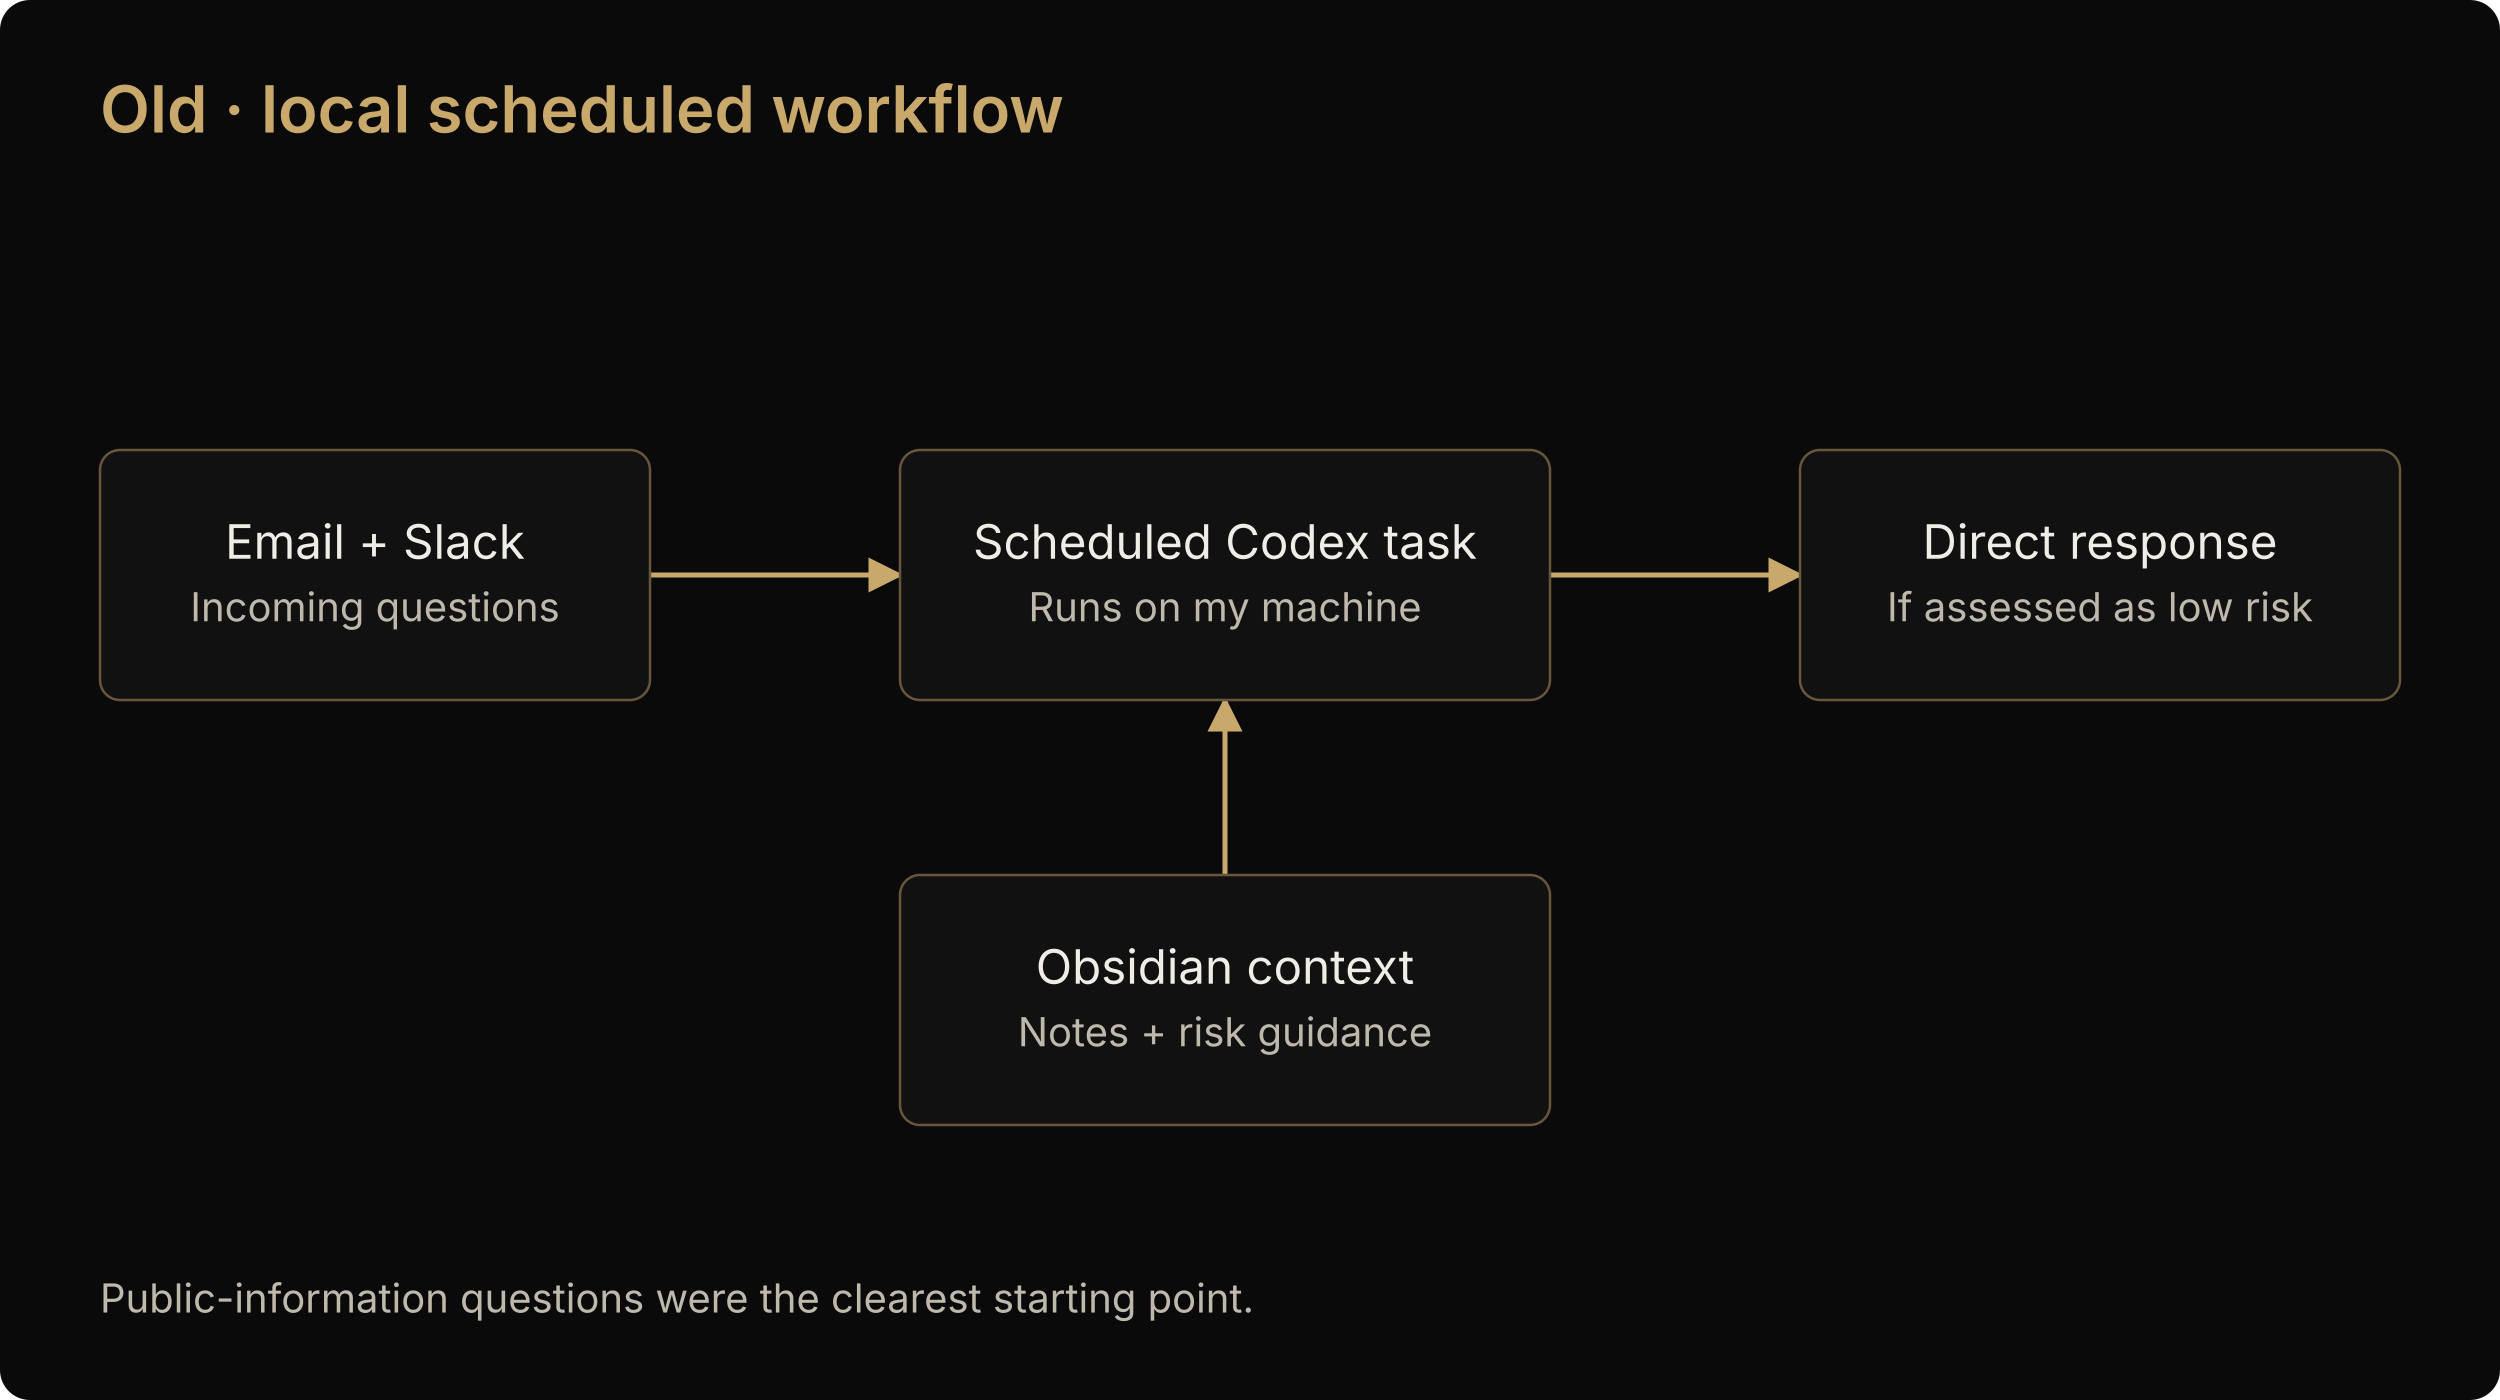
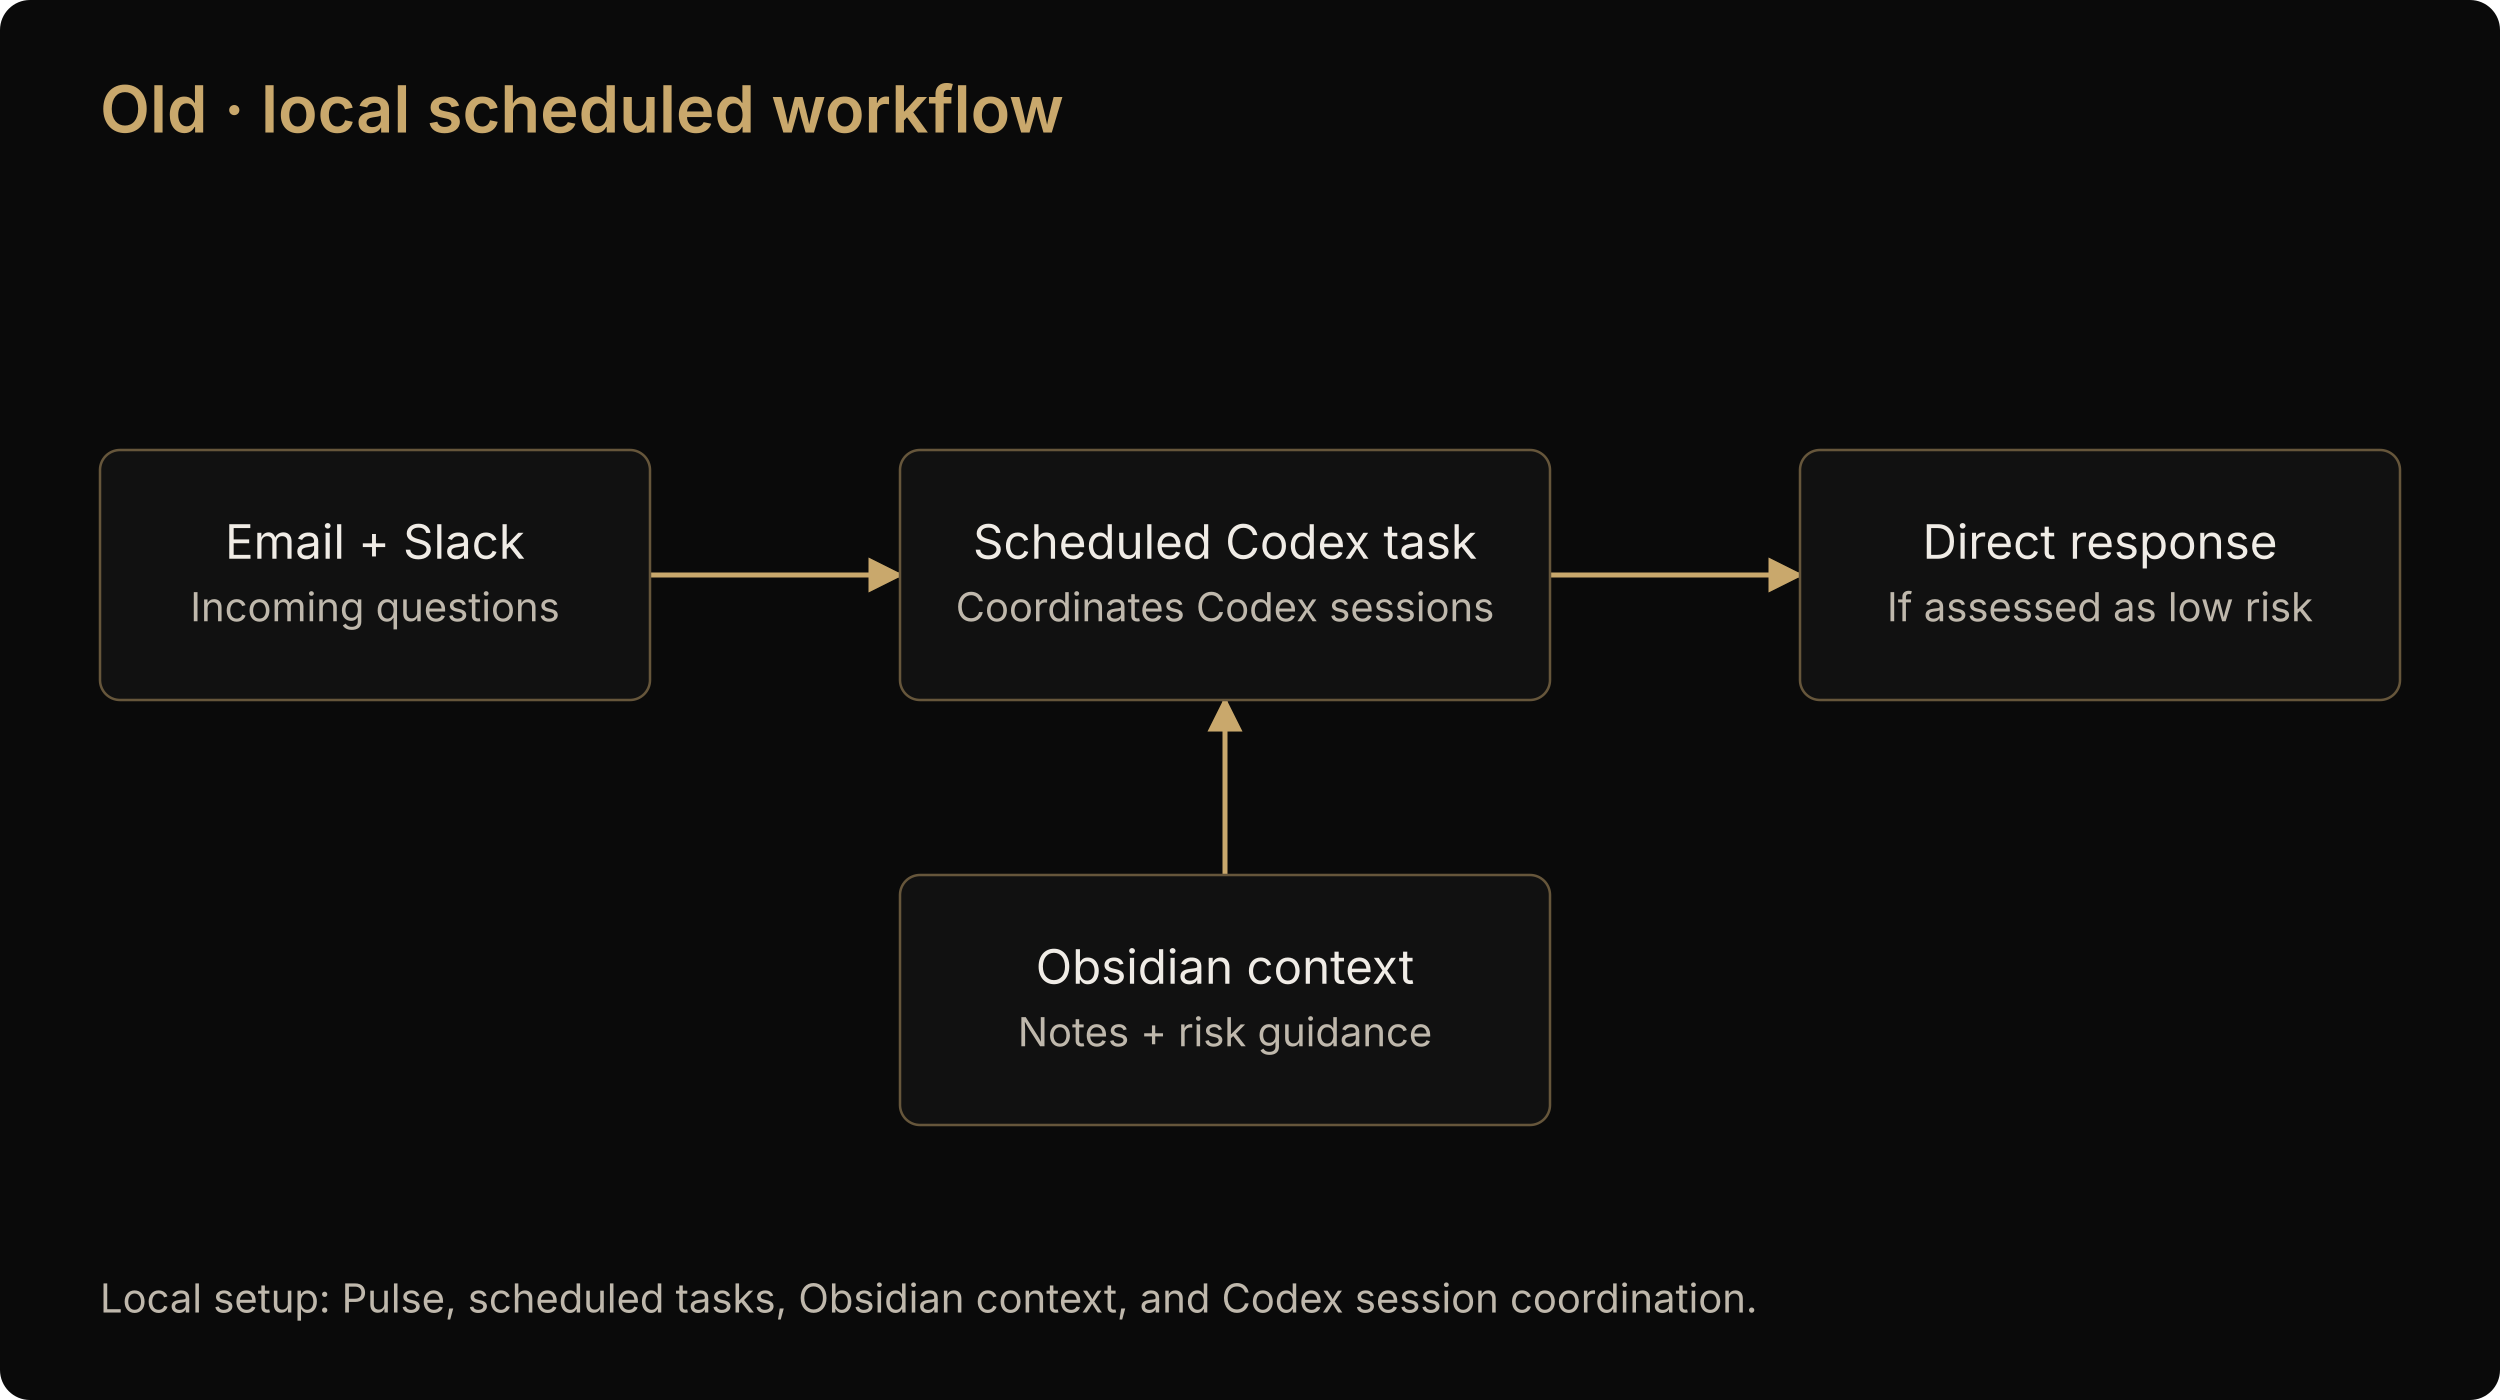
<svg xmlns="http://www.w3.org/2000/svg" viewBox="0 0 1000 560" role="img" aria-labelledby="title desc">
  <defs>
    <marker id="arrow" viewBox="0 0 10 10" refX="9" refY="5" markerWidth="7" markerHeight="7" orient="auto-start-reverse">
      <path d="M 0 0 L 10 5 L 0 10 z" fill="#c9a86c" />
    </marker>
  </defs>
  <rect width="1000" height="560" rx="12" fill="#0a0a0a" />
  <text x="40" y="53" fill="#c9a86c" font-family="Inter,Arial,sans-serif" font-size="26" font-weight="600">Old · local scheduled workflow</text>
  <path d="M260 230 L360 230" stroke="#c9a86c" stroke-width="2" fill="none" marker-end="url(#arrow)" />
  <path d="M620 230 L720 230" stroke="#c9a86c" stroke-width="2" fill="none" marker-end="url(#arrow)" />
  <path d="M490 350 L490 280" stroke="#c9a86c" stroke-width="2" fill="none" marker-end="url(#arrow)" />
  <rect x="40" y="180" width="220" height="100" rx="8" fill="#111111" stroke="#66563b" />
  <text x="150.0" y="223.5" text-anchor="middle" font-family="Inter,Arial,sans-serif" font-size="19" fill="#f0ece6">Email + Slack</text>
  <text x="150.0" y="248.5" text-anchor="middle" font-family="Inter,Arial,sans-serif" font-size="16" fill="#bfb8ac">Incoming questions</text>
  <rect x="360" y="180" width="260" height="100" rx="8" fill="#111111" stroke="#66563b" />
  <text x="490.0" y="223.5" text-anchor="middle" font-family="Inter,Arial,sans-serif" font-size="19" fill="#f0ece6">Scheduled Codex task</text>
-   <text x="490.0" y="248.5" text-anchor="middle" font-family="Inter,Arial,sans-serif" font-size="16" fill="#bfb8ac">Runs on my machine</text>
+   <text x="490.0" y="248.5" text-anchor="middle" font-family="Inter,Arial,sans-serif" font-size="16" fill="#bfb8ac">Coordinates Codex sessions</text>
  <rect x="720" y="180" width="240" height="100" rx="8" fill="#111111" stroke="#66563b" />
  <text x="840.0" y="223.5" text-anchor="middle" font-family="Inter,Arial,sans-serif" font-size="19" fill="#f0ece6">Direct response</text>
  <text x="840.0" y="248.5" text-anchor="middle" font-family="Inter,Arial,sans-serif" font-size="16" fill="#bfb8ac">If assessed as low risk</text>
  <rect x="360" y="350" width="260" height="100" rx="8" fill="#111111" stroke="#66563b" />
  <text x="490.0" y="393.5" text-anchor="middle" font-family="Inter,Arial,sans-serif" font-size="19" fill="#f0ece6">Obsidian context</text>
  <text x="490.0" y="418.5" text-anchor="middle" font-family="Inter,Arial,sans-serif" font-size="16" fill="#bfb8ac">Notes + risk guidance</text>
-   <text x="40" y="525" font-family="Inter,Arial,sans-serif" font-size="16" fill="#bfb8ac">Public-information questions were the clearest starting point.</text>
+   <text x="40" y="525" font-family="Inter,Arial,sans-serif" font-size="16" fill="#bfb8ac">Local setup: Pulse, scheduled tasks, Obsidian context, and Codex session coordination.</text>
</svg>
